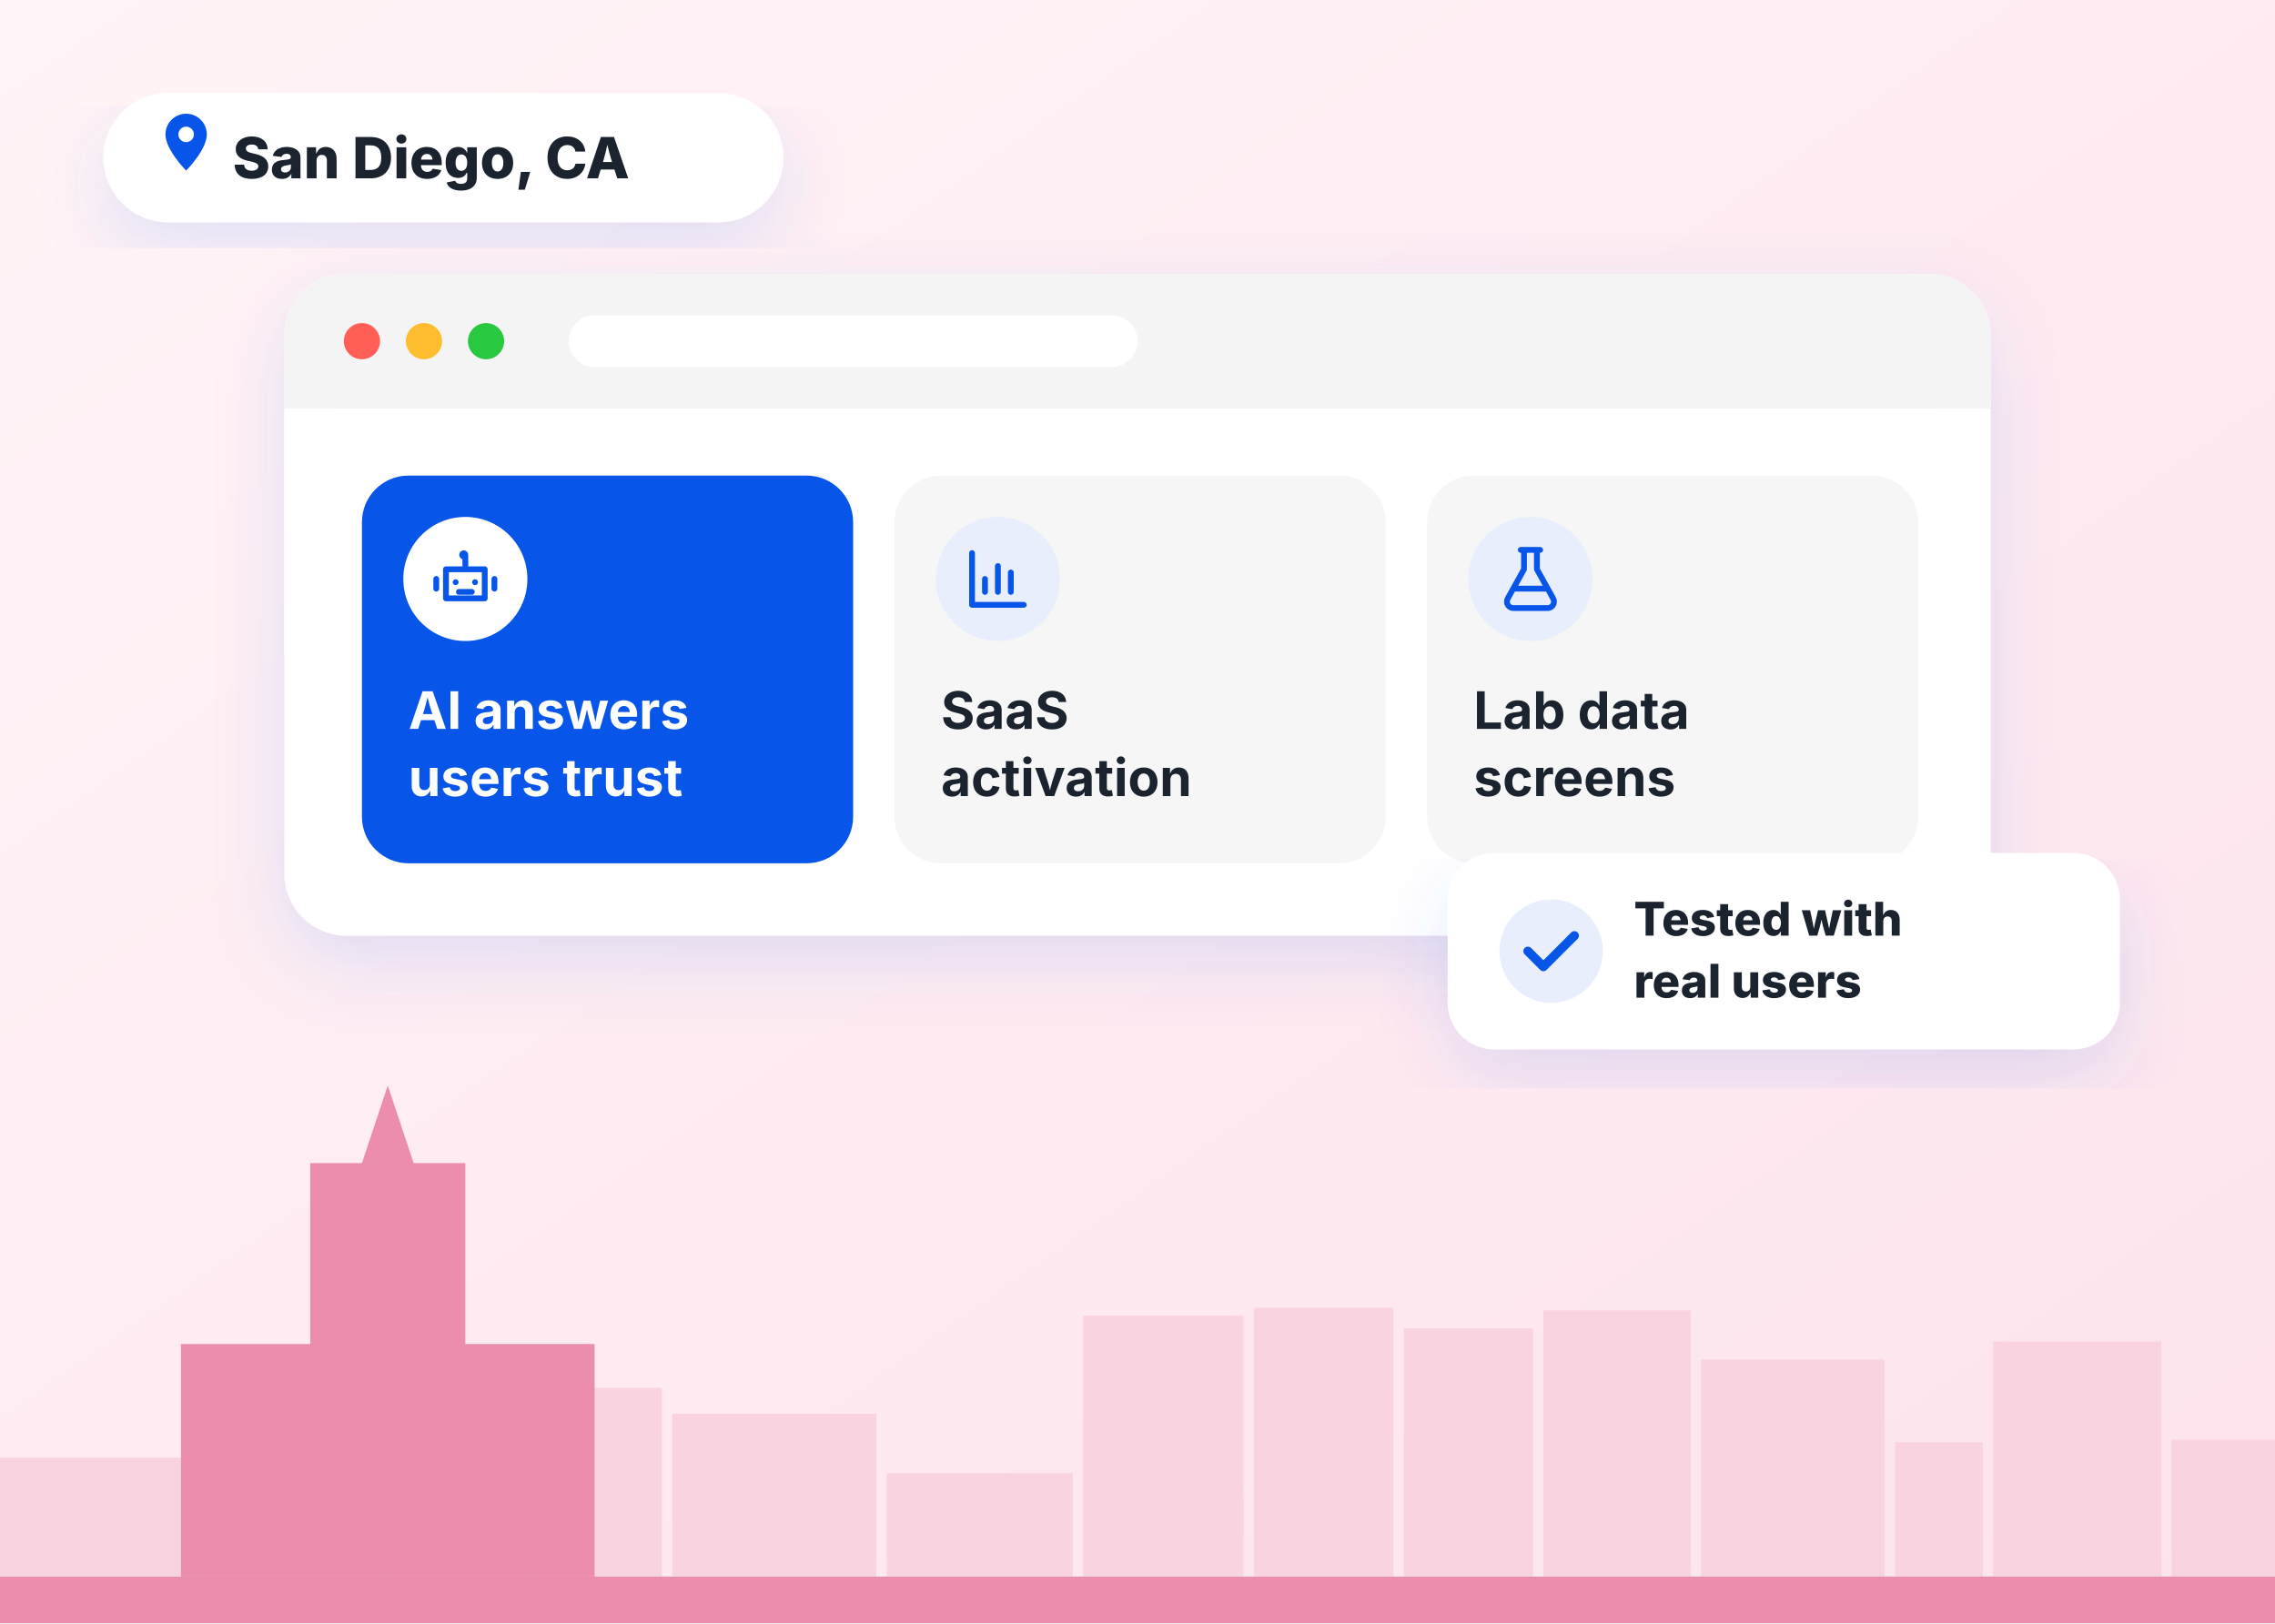
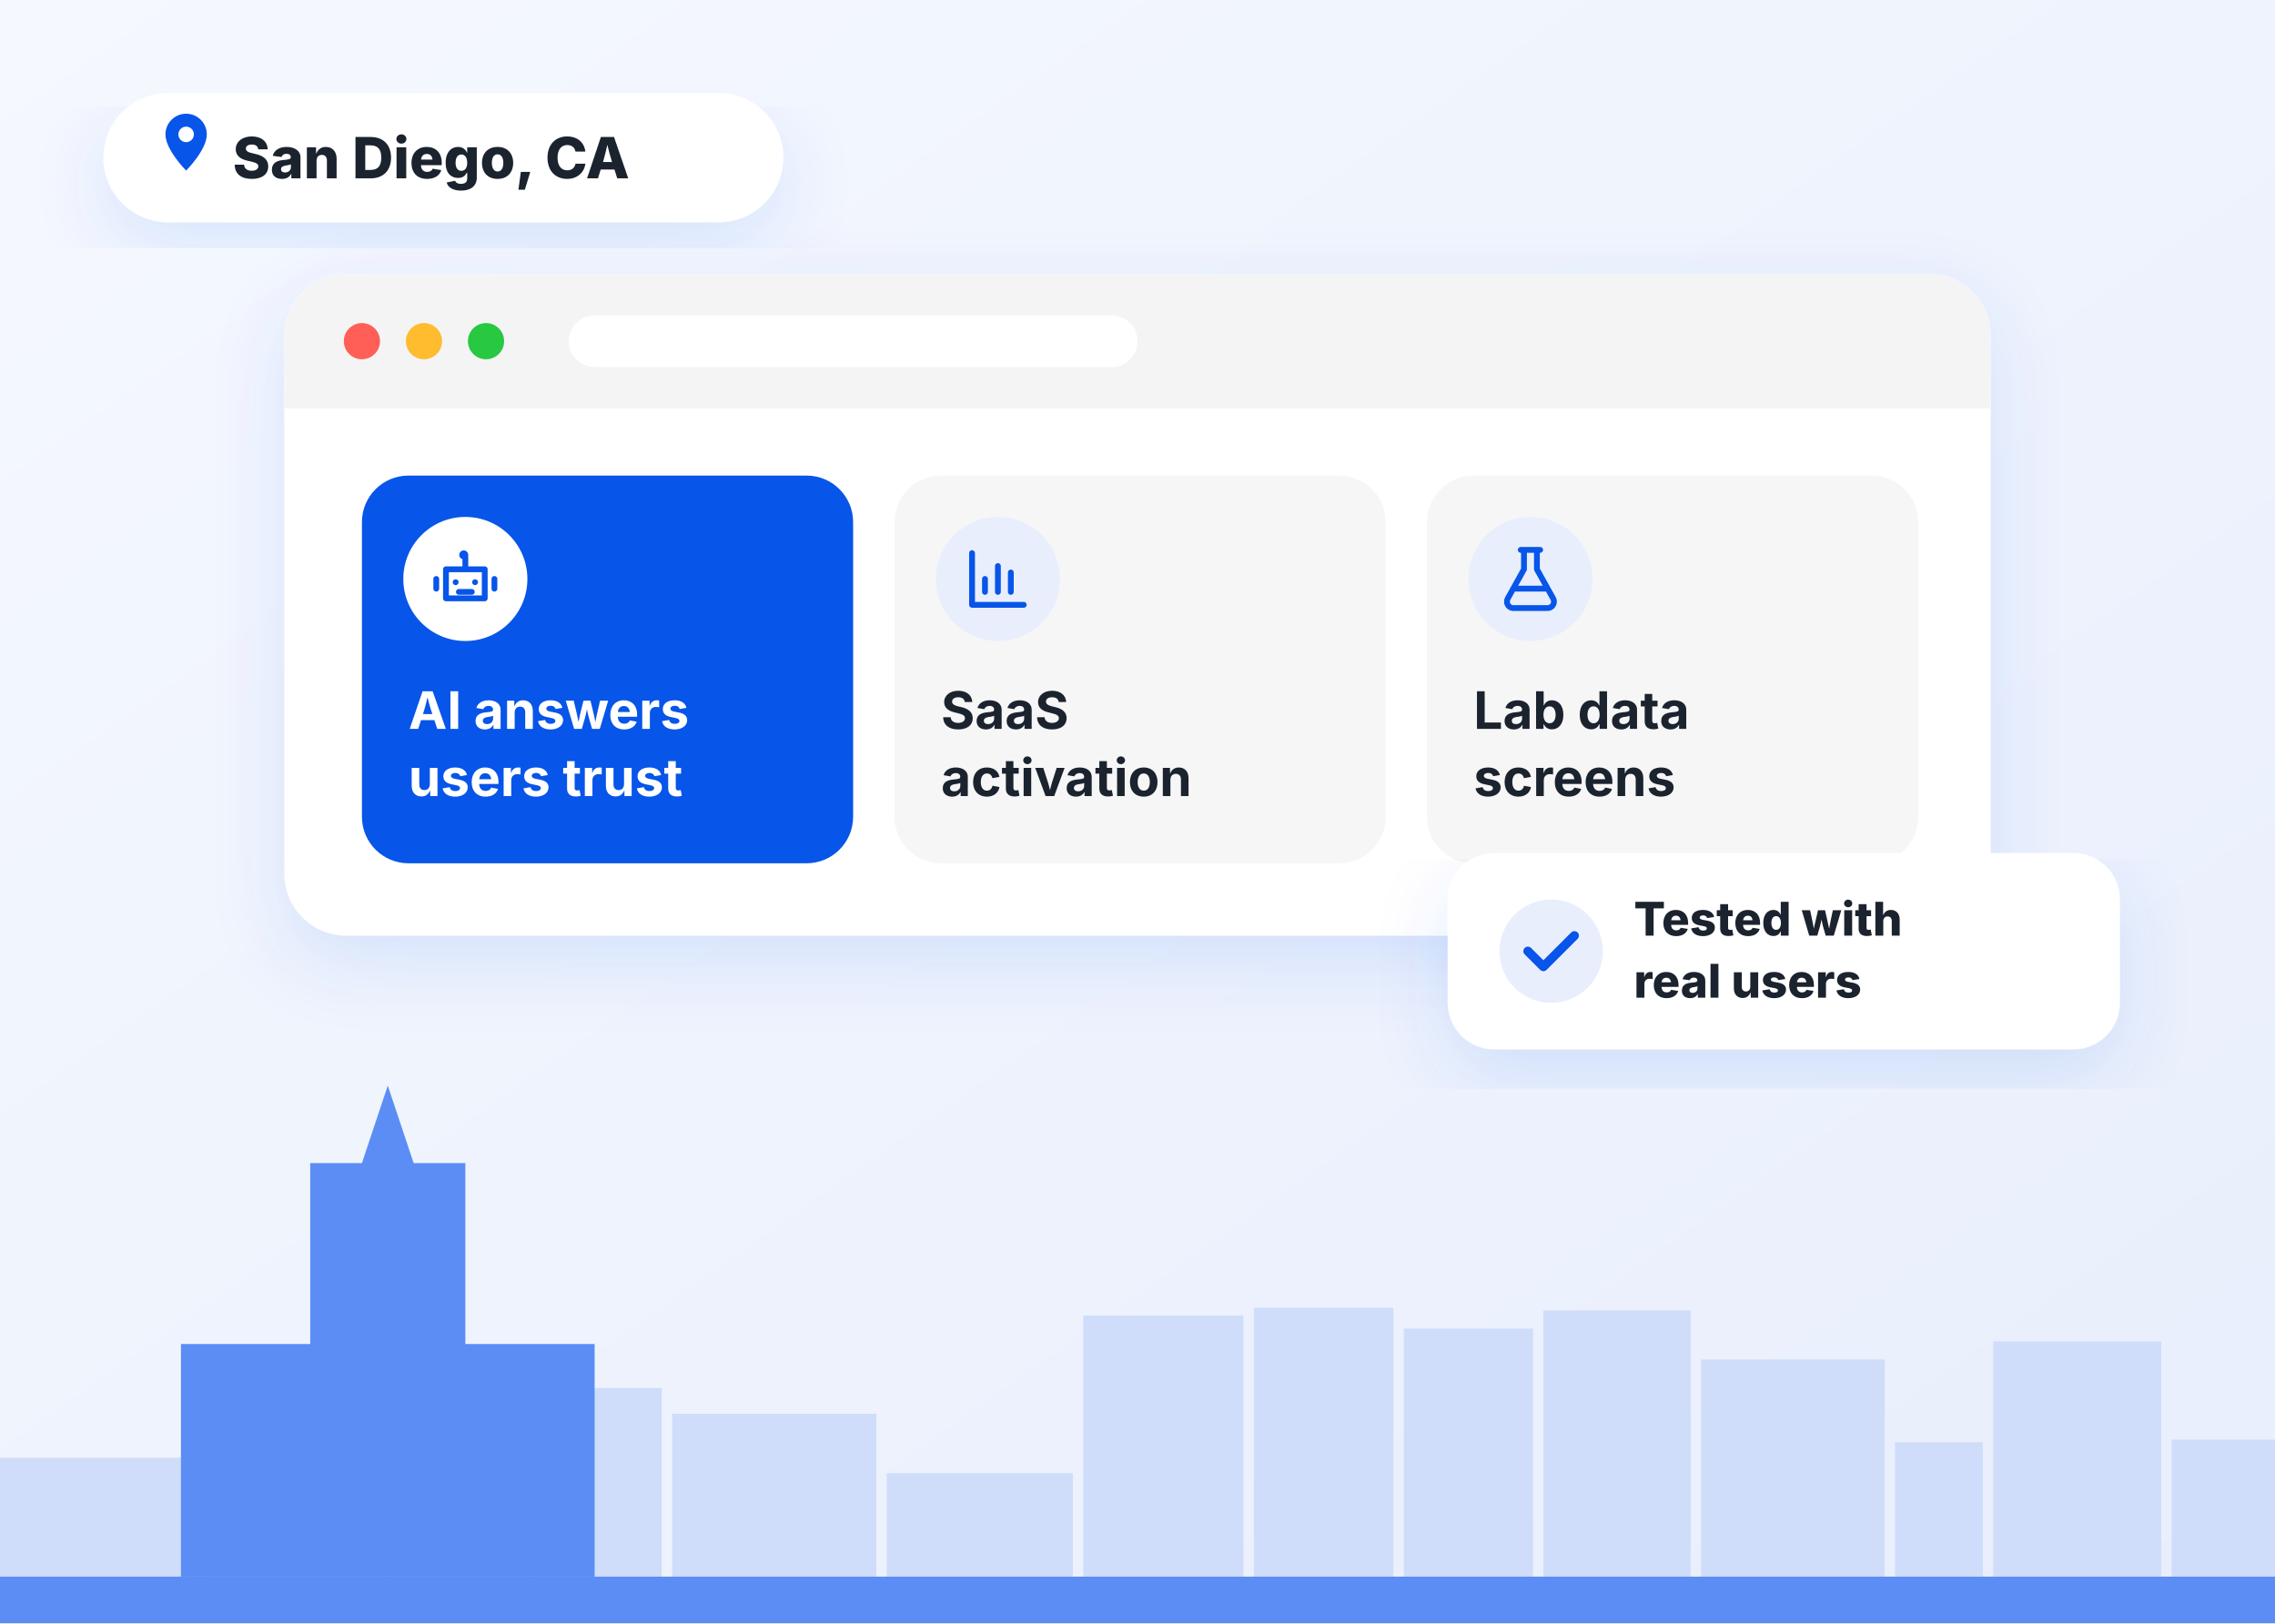
<svg xmlns="http://www.w3.org/2000/svg" viewBox="0 0 880 628" width="880" height="628" font-family="Plus Jakarta Sans, system-ui, -apple-system, Segoe UI, sans-serif" role="img" aria-label="UX design for San Diego, CA: AI answers users trust, SaaS activation, Lab data screens, Remote video reviews">
  <defs>
    <linearGradient id="bg" x1="0" y1="0" x2="1" y2="1">
-       <stop offset="0" stop-color="#FFF4F7" />
-       <stop offset="1" stop-color="#FDE3EC" />
+       <stop offset="0" stop-color="#F5F8FE" />
+       <stop offset="1" stop-color="#E8EEFC" />
    </linearGradient>
    <filter id="sh" x="-10%" y="-10%" width="120%" height="130%">
      <feDropShadow dx="0" dy="10" stdDeviation="14" flood-color="#0755E9" flood-opacity=".12" />
    </filter>
  </defs>
  <g>
    <rect width="880" height="628" fill="url(#bg)" />
-     <path d="M0 610V564h76V610zM80 610V549h68V610zM152 610V536h52V610zM208 610V537h48V610zM260 610V547h79V610zM343 610V570h72V610zM419 610V509h62V610zM485 610V506h54V610zM543 610V514h50V610zM597 610V507h57V610zM658 610V526h71V610zM733 610V558h34V610zM771 610V519h65V610zM840 610V557h71V610z" fill="#F9D3E0" />
-     <path d="M70 610V520h50v-70h20l10-30 10 30h20v70h50V610z" fill="#EC8DAE" />
-     <rect y="610" width="880" height="18" fill="#EC8DAE" />
+     <path d="M0 610V564h76V610zM80 610V549h68V610zM152 610V536h52V610zM208 610V537h48V610zM260 610V547h79V610zM343 610V570h72V610zM419 610V509h62V610zM485 610V506h54V610zM543 610V514h50V610zM597 610V507h57V610zM658 610V526h71V610zM733 610V558h34V610zM771 610V519h65V610zM840 610V557h71V610z" fill="#CFDDFB" />
+     <path d="M70 610V520h50v-70h20l10-30 10 30h20v70h50V610z" fill="#5B8DF5" />
+     <rect y="610" width="880" height="18" fill="#5B8DF5" />
  </g>
  <g filter="url(#sh)">
    <rect x="40" y="36" width="263" height="50" rx="25" fill="#FFFFFF" />
  </g>
  <path d="M64 52a8 8 0 0 1 16 0c0 6-8 14-8 14s-8-8-8-14z" fill="#0755E9" />
  <circle cx="72" cy="52" r="3" fill="#FFFFFF" />
  <text x="90" y="69" font-size="22" font-weight="800" fill="#1B232E">San Diego, CA</text>
  <g filter="url(#sh)">
    <rect x="110" y="106" width="660" height="256" rx="24" fill="#FFFFFF" />
  </g>
  <rect x="110" y="106" width="660" height="52" rx="24" fill="#F4F4F5" />
  <rect x="110" y="136" width="660" height="22" fill="#F4F4F5" />
  <circle cx="140" cy="132" r="7" fill="#FF5F57" />
  <circle cx="164" cy="132" r="7" fill="#FEBC2E" />
  <circle cx="188" cy="132" r="7" fill="#28C840" />
  <rect x="220" y="122" width="220" height="20" rx="10" fill="#FFFFFF" />
  <g>
    <rect x="140" y="184" width="190" height="150" rx="18" fill="#0755E9" />
    <circle cx="180" cy="224" r="24" fill="#FFFFFF" />
    <path d="M6 9h12v9H6zM12 5v4M9 13h.01M15 13h.01M10 16h4M3 12v3M21 12v3M12 4.5a.5.5 0 1 0 0 .1" transform="translate(165 209) scale(1.25)" fill="none" stroke="#0755E9" stroke-width="1.8" stroke-linecap="round" stroke-linejoin="round" />
    <text x="158" y="282" font-size="20" font-weight="700" fill="#FFFFFF">AI answers</text>
    <text x="158" y="308" font-size="20" font-weight="700" fill="#FFFFFF">users trust</text>
  </g>
  <g>
    <rect x="346" y="184" width="190" height="150" rx="18" fill="#F6F6F7" />
    <circle cx="386" cy="224" r="24" fill="#E8EEFC" />
    <path d="M4 20V4M4 20h16M8 16v-4M12 16V8M16 16v-6" transform="translate(371 209) scale(1.25)" fill="none" stroke="#0755E9" stroke-width="1.8" stroke-linecap="round" stroke-linejoin="round" />
    <text x="364" y="282" font-size="20" font-weight="700" fill="#1B232E">SaaS</text>
    <text x="364" y="308" font-size="20" font-weight="700" fill="#1B232E">activation</text>
  </g>
  <g>
    <rect x="552" y="184" width="190" height="150" rx="18" fill="#F6F6F7" />
    <circle cx="592" cy="224" r="24" fill="#E8EEFC" />
    <path d="M9 3h6M10 3v6l-5 9a2 2 0 0 0 2 3h10a2 2 0 0 0 2-3l-5-9V3M7.5 15h9" transform="translate(577 209) scale(1.25)" fill="none" stroke="#0755E9" stroke-width="1.8" stroke-linecap="round" stroke-linejoin="round" />
    <text x="570" y="282" font-size="20" font-weight="700" fill="#1B232E">Lab data</text>
    <text x="570" y="308" font-size="20" font-weight="700" fill="#1B232E">screens</text>
  </g>
  <g filter="url(#sh)">
    <rect x="560" y="330" width="260" height="76" rx="18" fill="#FFFFFF" />
  </g>
  <circle cx="600" cy="368" r="20" fill="#E8EEFC" />
  <path d="M591 368l6 6 12-12" fill="none" stroke="#0755E9" stroke-width="3.5" stroke-linecap="round" stroke-linejoin="round" />
  <text x="632" y="362" font-size="18" font-weight="800" fill="#1B232E">Tested with</text>
  <text x="632" y="386" font-size="18" font-weight="800" fill="#1B232E">real users</text>
</svg>
